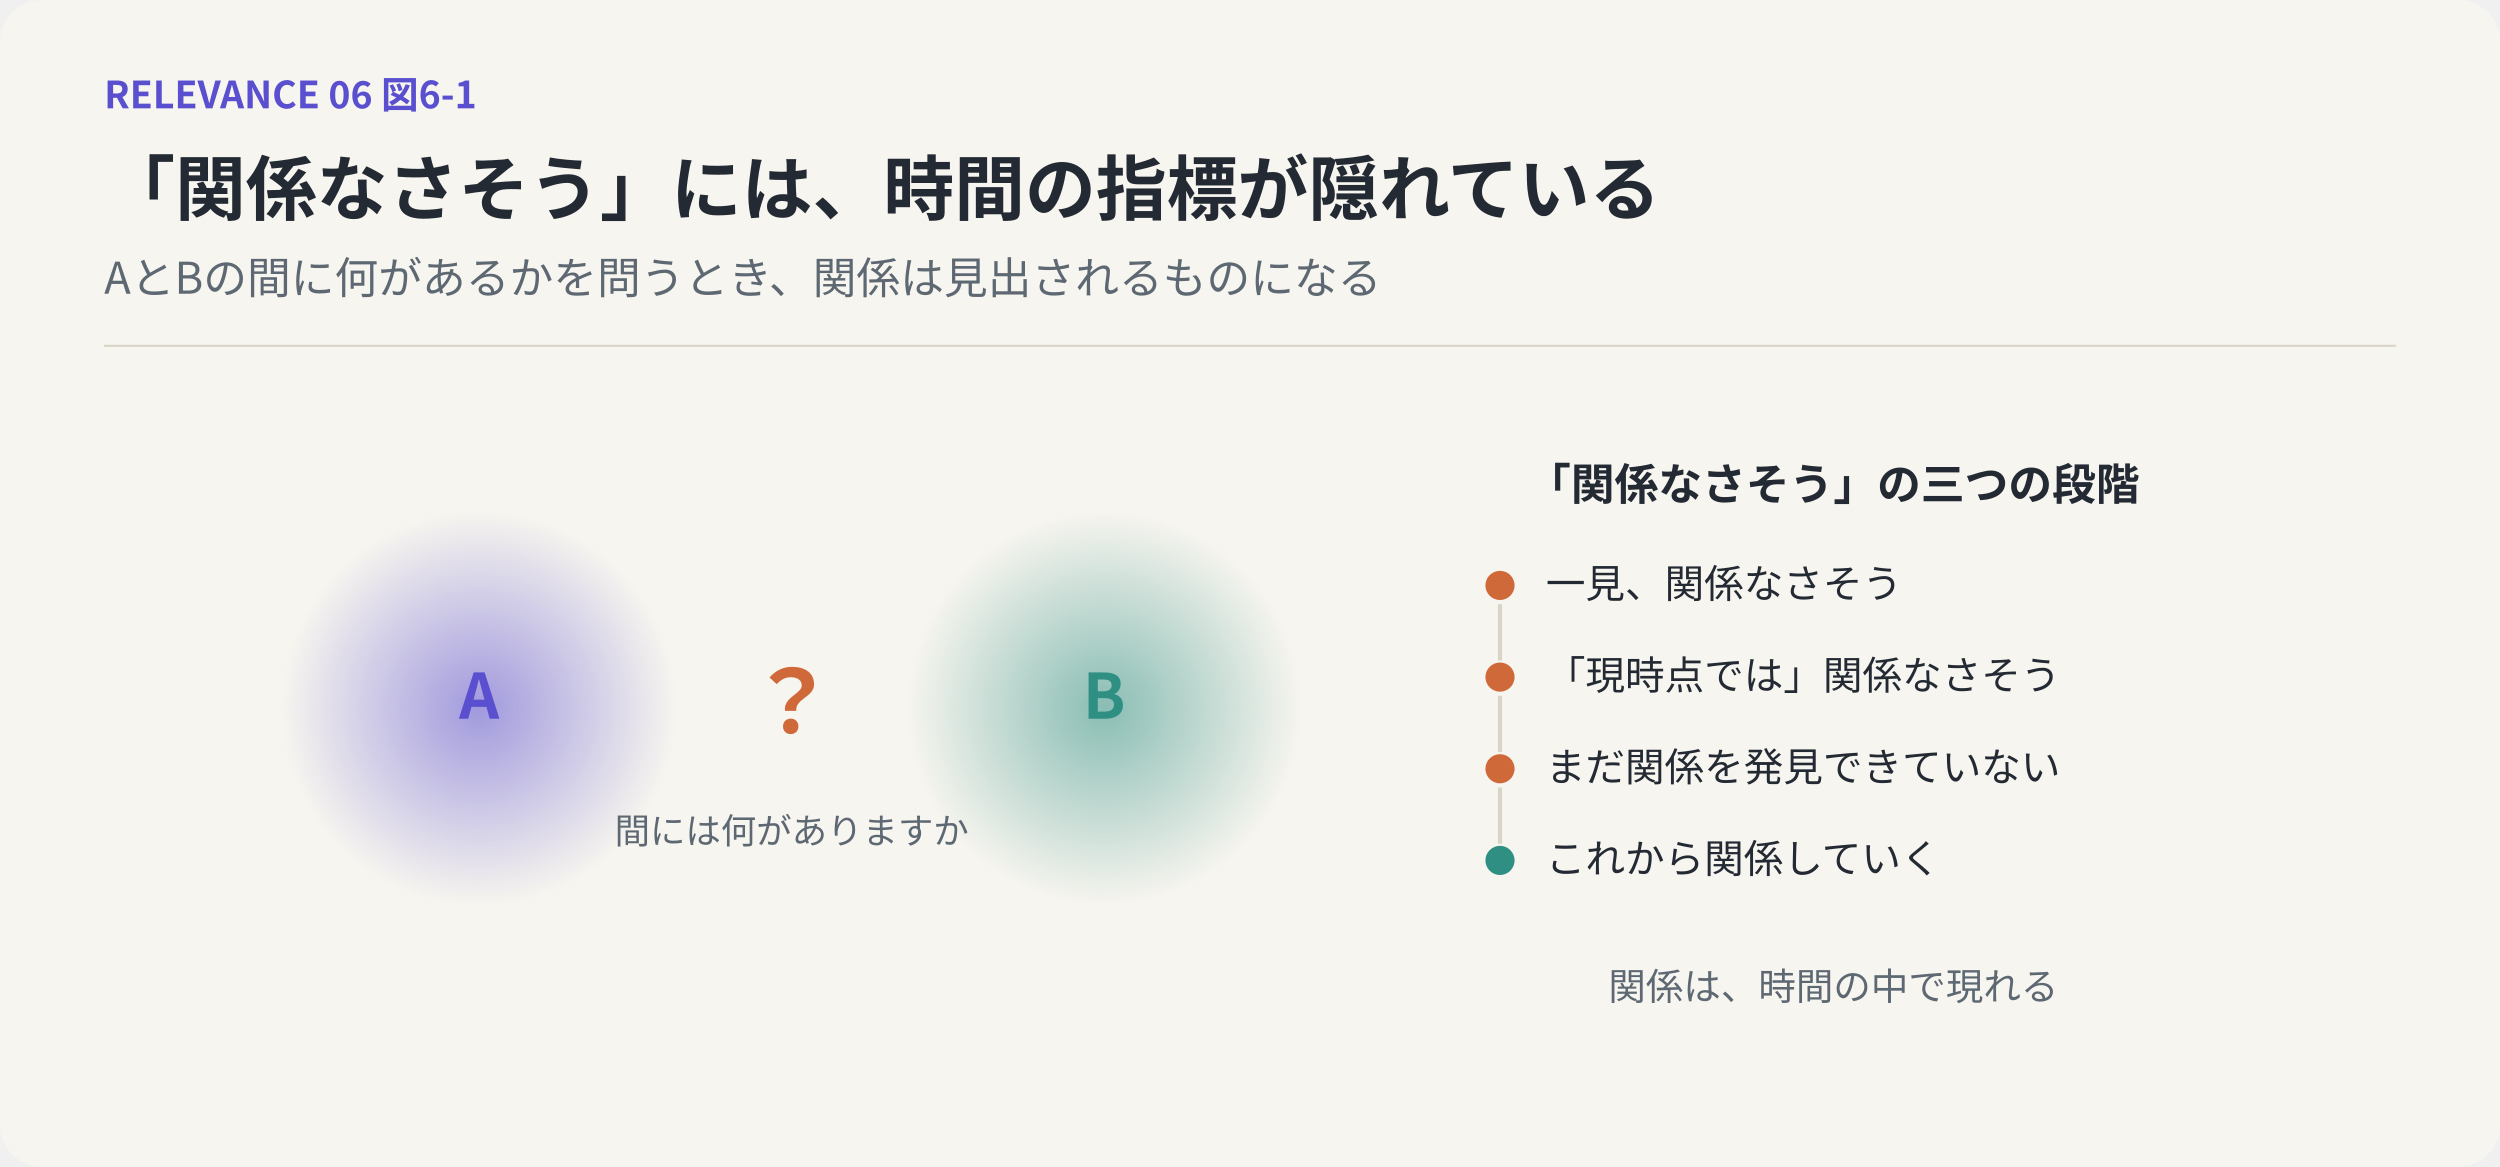
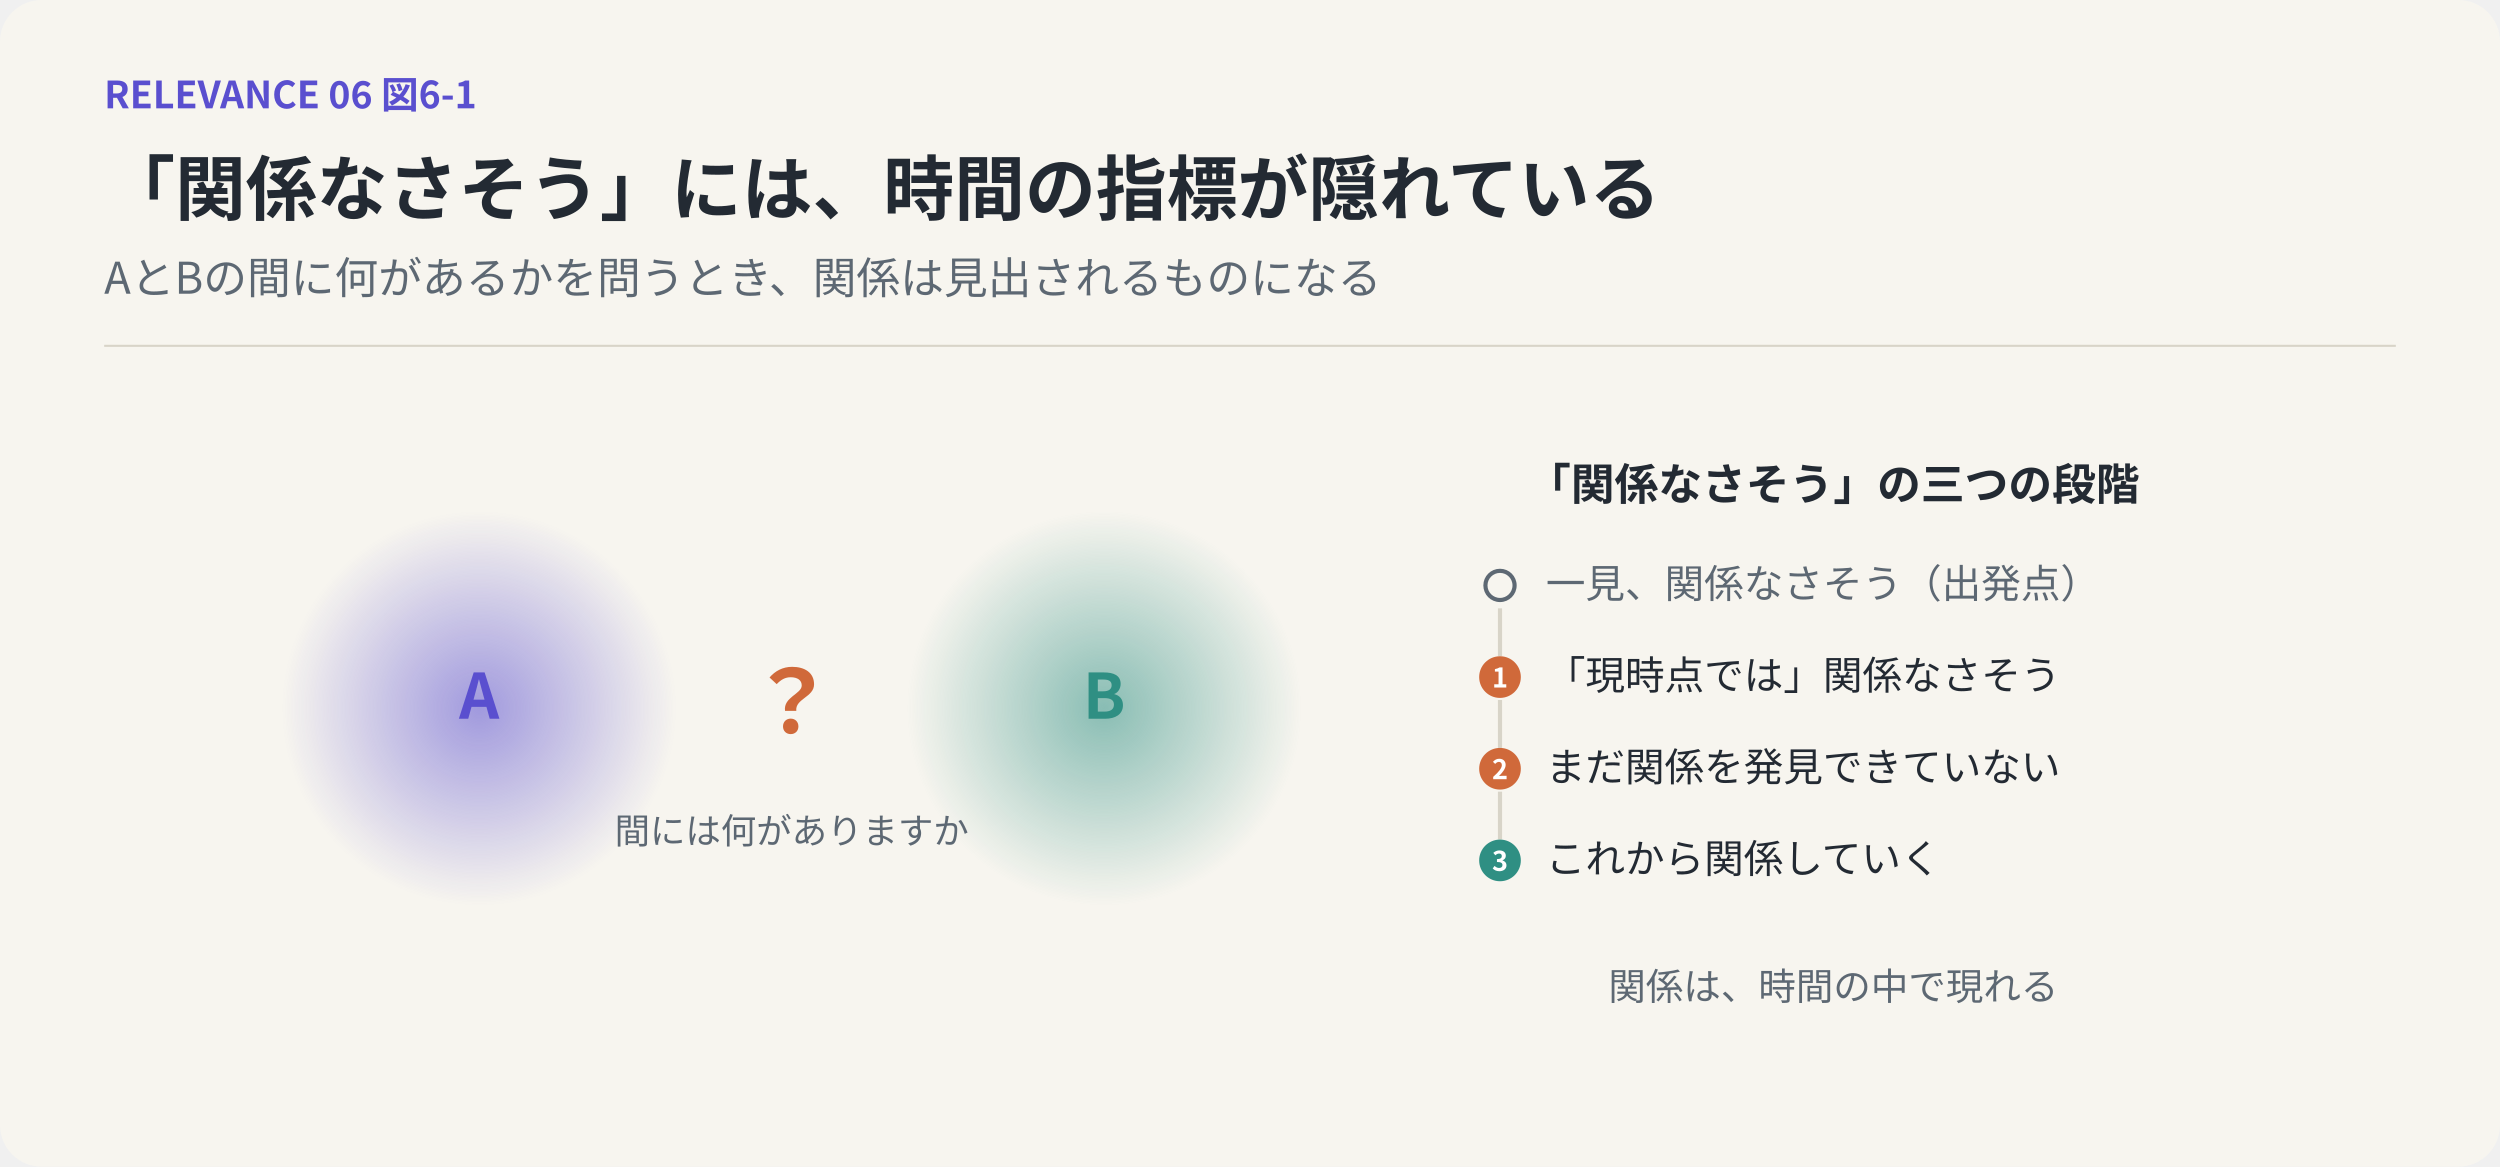
<svg xmlns="http://www.w3.org/2000/svg" width="1200" height="560" viewBox="0 0 1200 560" role="img" aria-labelledby="title desc">
  <defs>
    <marker id="arrow" markerWidth="10" markerHeight="10" refX="8" refY="5" orient="auto-start-reverse">
      <path d="M1,1 L9,5 L1,9" fill="none" stroke="#5d6873" stroke-width="1.4" />
    </marker>
    <radialGradient id="grel06a-1">
      <stop offset="0" stop-color="#5a4fcf" stop-opacity="0.55" />
      <stop offset="0.55" stop-color="#5a4fcf" stop-opacity="0.25" />
      <stop offset="1" stop-color="#5a4fcf" stop-opacity="0" />
    </radialGradient>
    <radialGradient id="grel06a-2">
      <stop offset="0" stop-color="#2f8f83" stop-opacity="0.55" />
      <stop offset="0.55" stop-color="#2f8f83" stop-opacity="0.25" />
      <stop offset="1" stop-color="#2f8f83" stop-opacity="0" />
    </radialGradient>
  </defs>
  <rect width="1200" height="560" rx="20" fill="#f7f5ef" />
  <g font-family="system-ui, -apple-system, &quot;Hiragino Kaku Gothic ProN&quot;, &quot;Noto Sans CJK JP&quot;, Meiryo, sans-serif">
    <text x="50.0" y="52.0" fill="#5a4fcf" font-size="18" text-anchor="start" font-weight="700">RELEVANCE     06     図6-1</text>
    <text x="50.0" y="103.0" fill="#232a33" font-size="34" text-anchor="start" font-weight="700">「関係なさそう」には、時間の指標が隠れている</text>
    <text x="50.0" y="141.0" fill="#5d6873" font-size="21" text-anchor="start" font-weight="400">AとBの間に何があるかを問うとき、関係は見出されるものになる</text>
    <line x1="50.0" y1="166.0" x2="1150.0" y2="166.0" stroke="#d8d4c8" stroke-width="1" />
    <circle cx="230.0" cy="340.0" r="95" fill="url(#grel06a-1)" />
    <circle cx="530.0" cy="340.0" r="95" fill="url(#grel06a-2)" />
    <text x="230.0" y="345.0" fill="#5a4fcf" font-size="30" text-anchor="middle" font-weight="700">A</text>
    <text x="530.0" y="345.0" fill="#2f8f83" font-size="30" text-anchor="middle" font-weight="700">B</text>
    <text x="380.0" y="352.0" fill="#d0693a" font-size="42" text-anchor="middle" font-weight="700">？</text>
    <text x="380.0" y="405.0" fill="#5d6873" font-size="17" text-anchor="middle" font-weight="400">間には何がありますか</text>
    <text x="880.0" y="240.0" fill="#232a33" font-size="21" text-anchor="middle" font-weight="700">「関係なさそう」の三つの段階</text>
-     <circle cx="720.0" cy="281.0" r="7" fill="#d0693a" />
-     <text x="742.0" y="287.0" fill="#232a33" font-size="19" text-anchor="start" font-weight="400">一見、関係なさそう</text>
-     <line x1="720.0" y1="290.0" x2="720.0" y2="317.0" stroke="#d8d4c8" stroke-width="2" />
-     <circle cx="720.0" cy="325.0" r="7" fill="#d0693a" />
+     <circle cx="720.0" cy="281.0" r="7" fill="none" stroke="#5d6873" stroke-width="2" />
+     <text x="742.0" y="287.0" fill="#5d6873" font-size="19" text-anchor="start" font-weight="400">一見、関係なさそう（出発点）</text>
+     <line x1="720.0" y1="292.0" x2="720.0" y2="315.0" stroke="#d8d4c8" stroke-width="2" />
+     <circle cx="720.0" cy="325.0" r="10" fill="#d0693a" />
+     <text x="720.0" y="330.0" fill="#ffffff" font-size="13" text-anchor="middle" font-weight="700">1</text>
    <text x="742.0" y="331.0" fill="#232a33" font-size="19" text-anchor="start" font-weight="400">「現時点では」関係なさそう</text>
-     <line x1="720.0" y1="334.0" x2="720.0" y2="361.0" stroke="#d8d4c8" stroke-width="2" />
-     <circle cx="720.0" cy="369.0" r="7" fill="#d0693a" />
+     <line x1="720.0" y1="336.0" x2="720.0" y2="359.0" stroke="#d8d4c8" stroke-width="2" />
+     <circle cx="720.0" cy="369.0" r="10" fill="#d0693a" />
+     <text x="720.0" y="374.0" fill="#ffffff" font-size="13" text-anchor="middle" font-weight="700">2</text>
    <text x="742.0" y="375.0" fill="#232a33" font-size="19" text-anchor="start" font-weight="400">まだ関係を発見できていない</text>
-     <line x1="720.0" y1="378.0" x2="720.0" y2="405.0" stroke="#d8d4c8" stroke-width="2" />
-     <circle cx="720.0" cy="413.0" r="7" fill="#2f8f83" />
+     <line x1="720.0" y1="380.0" x2="720.0" y2="403.0" stroke="#d8d4c8" stroke-width="2" />
+     <circle cx="720.0" cy="413.0" r="10" fill="#2f8f83" />
+     <text x="720.0" y="418.0" fill="#ffffff" font-size="13" text-anchor="middle" font-weight="700">3</text>
    <text x="742.0" y="419.0" fill="#232a33" font-size="19" text-anchor="start" font-weight="400">これから関係していく</text>
    <text x="880.0" y="480.0" fill="#5d6873" font-size="18" text-anchor="middle" font-weight="400">関係は、時間の中で現れる</text>
  </g>
</svg>
